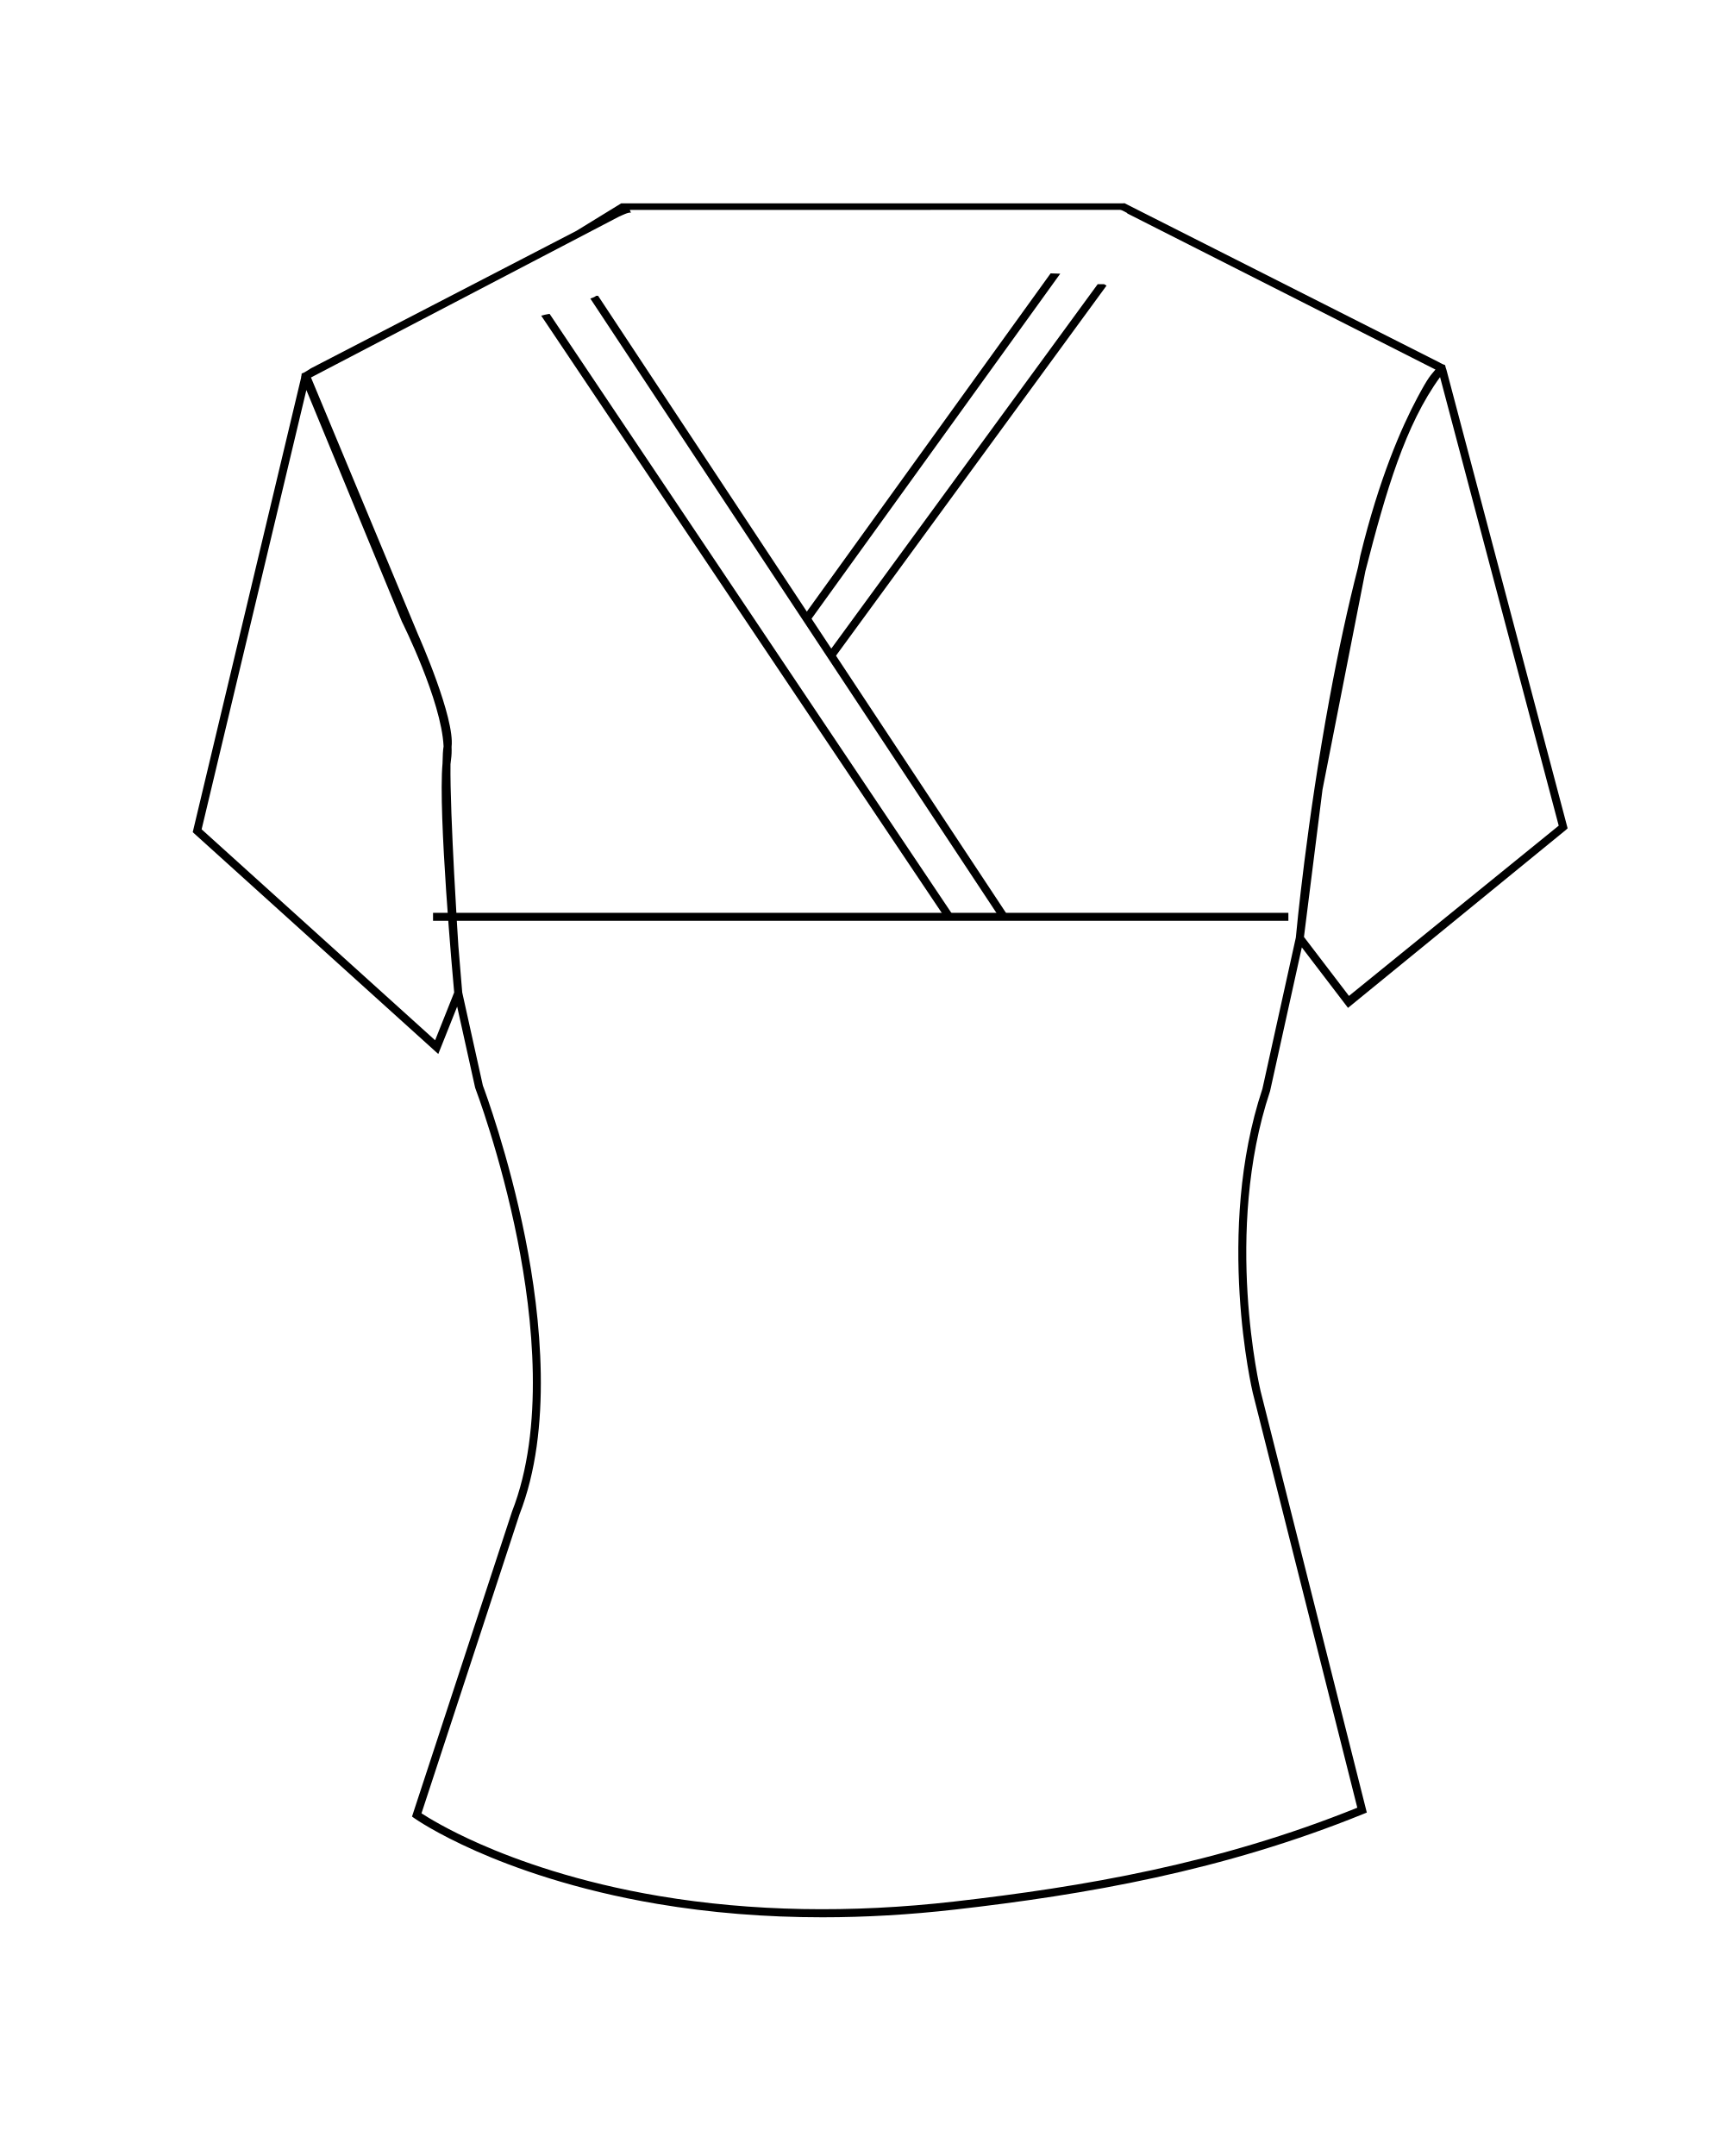
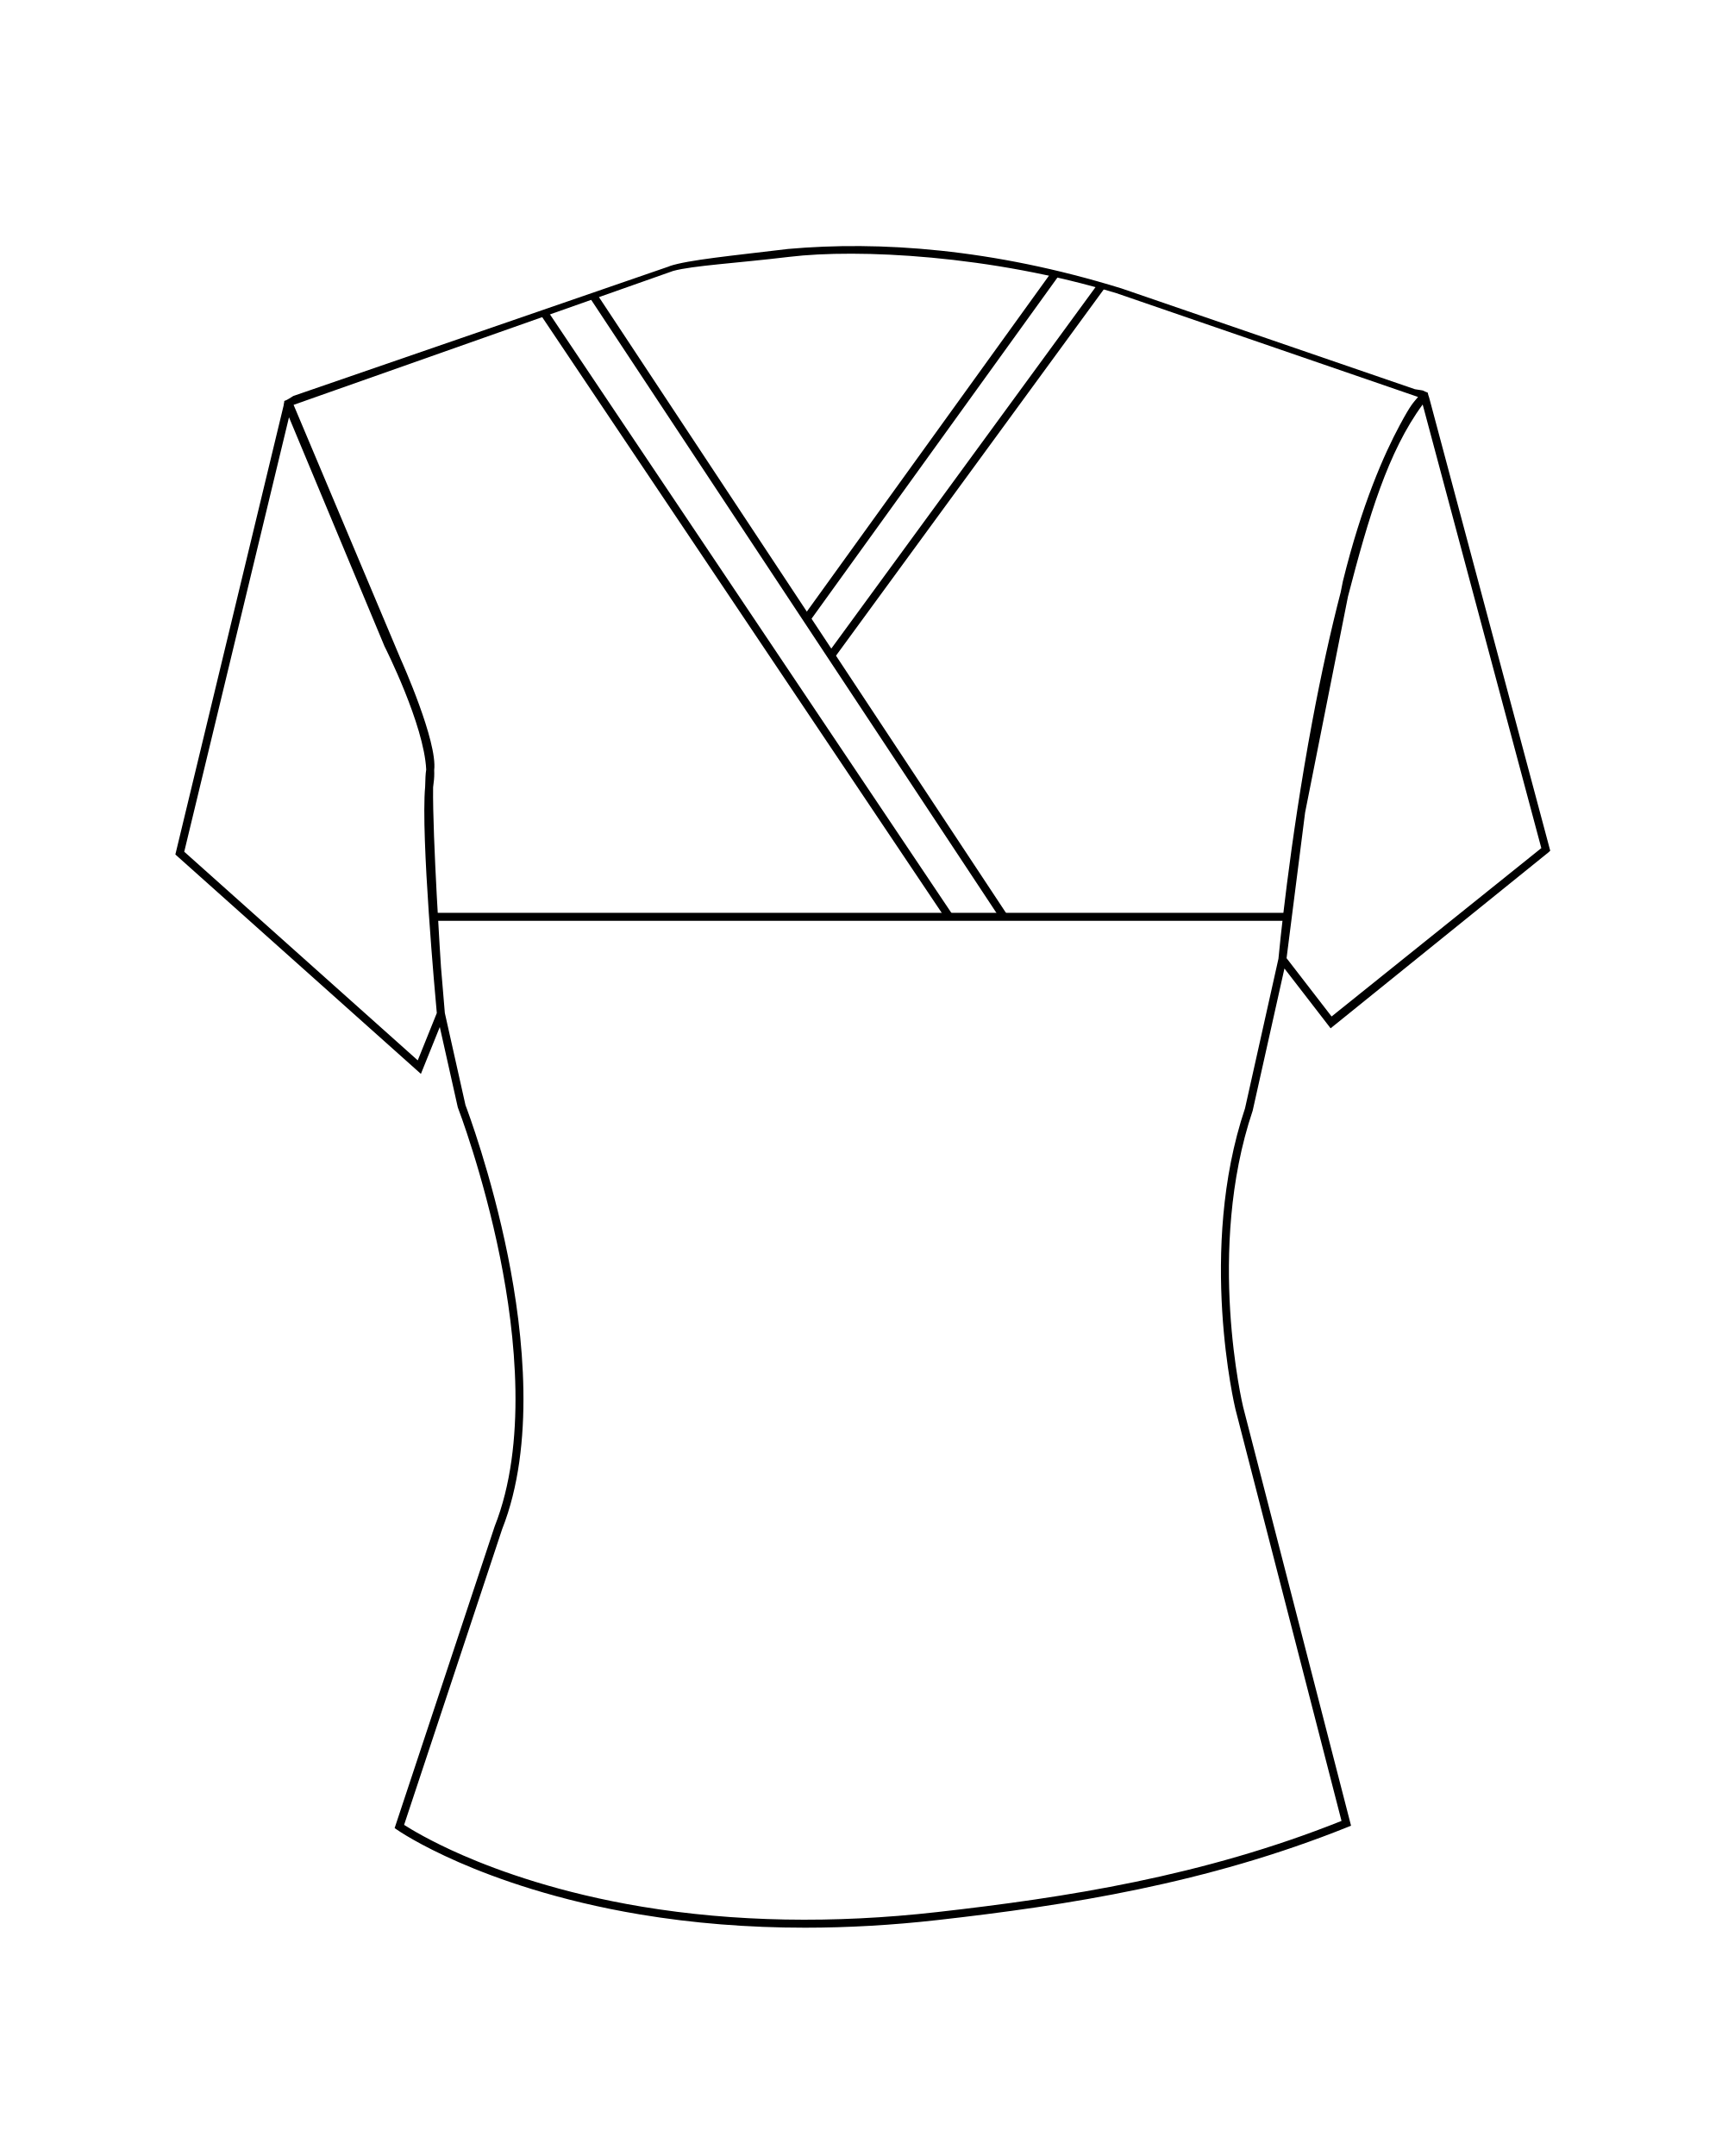
<svg xmlns="http://www.w3.org/2000/svg" id="Base_camisa" version="1.1" viewBox="0 0 1082 1350">
  <g id="Base_camisa1" data-name="Base_camisa">
-     <path d="M795.4,683.14l19.87-89.92,28.92,37.87,136.45-111.42,1.08-1.02-75.85-286.98c-.34-.93-.63-1.87-.83-2.84-.01-.06-.01-.13,0-.19-1.03-.39-2.05-.81-3.02-1.33-.06-.03-.11-.08-.15-.14l-197.88-100.04-.13.22h-314.87l-28,17.19-166.57,86.25c-.04.07-.09.13-.18.17-1.73.97-3.3,2.26-5.19,2.89h-.12c-.03.79-.15,1.56-.39,2.31l.07.16-67.91,284.75,153.77,138.9,11.83-29.68,11.24,50.72.11.35c.16.41,15.82,41.69,26.4,94.84,9.73,48.88,17.04,118.1-3.39,170.26l-62.64,191,1.53,1.08c.53.37,13.37,9.37,38.65,20.55,23.25,10.27,61.84,24.36,113.62,33.08,33.06,5.57,67.57,8.36,103.2,8.36,27.03,0,54.71-1.61,82.9-4.82,81.61-9.3,167.74-24.1,256-59.93l2.05-.83-66.55-264c-.24-.98-23.47-99.45,5.94-187.68l.04-.12h0ZM976.14,517l-131.35,106.6-28.19-36.92,11.61-92.23,26.86-136.8c12.93-50.38,25.04-91.7,46.77-121.53l74.3,280.86h0ZM272.5,651.38l-146.23-132.09,65.59-275.07,59.81,144.97.08.17c.27.54,24.7,49.45,26.04,77.91v.12c-.38,2.18-.58,5.88-.66,10.67-2.81,31.24,6.4,133.57,7.3,143.36l-11.94,29.97h0ZM784.57,872.19l65.44,259.72c-87.03,35.16-171.93,49.55-252.39,58.75-64.84,7.41-126.96,6.26-184.63-3.42-51.3-8.61-89.5-22.52-112.52-32.67-20.06-8.85-32.39-16.46-36.51-19.14l61.38-187.18c20.85-53.32,13.47-123.57,3.6-173.13-10.31-51.76-25.41-92.37-26.55-95.41l-12.92-58.3-2.41-29.02c-.06-.94-5.37-82.34-4.94-113.87.1-1.08.21-2.08.34-2.96.36-2.44.45-5.1.34-7.94,2.13-18.08-20.12-68.36-21.06-70.47l-66.99-160.78,193.24-100.91.03.04c1.1-.49,5.64-2.8,7.09-2.3.92.32-.86-.43,0,0l-.7-1.77,307.11-.02h0c1.67.19,4.48,2.24,4.19,1.79l.29.46,192.95,97.74c-3.08,3.84-4.08,3.98-11.45,17.84-9.72,18.25-23.79,50.21-35.63,98.85l-1.36,6.91c-6.32,24.62-12.28,51.99-17.85,82.08-14.38,77.7-20.79,146.13-21.14,149.97l-20.94,94.76c-29.82,89.62-6.26,189.37-6.01,190.41v-.02h0Z" />
+     <path d="M833.301,643.882l136.45-110.19,1.08-1.01-75.85-283.82c-.34-.92-.63-1.85-.83-2.81-.01-.06-.01-.13,0-.19-1.03-.39-2.05-.8-3.02-1.32-.06-.03-.11-.08-5.04-.83l-183.794-63.124c.025-.023-.025.023,0,0-81.039-25.027-151.656-29.765-208.692-24.71-35.037,4.227-62.587,6.838-74.309,10.757.018.021.03.044.048.065l-235.813,81.303c-.04.07-.09.13-.18.17-1.73.96-3.3,2.24-5.19,2.86h-.12c-.03.78-.15,1.54-.39,2.28l.07.16-67.9,281.58,153.77,137.37,11.83-29.35,11.24,50.16.11.35c.16.41,15.82,41.23,26.4,93.8,9.73,48.34,17.04,116.8-3.39,168.38l-62.64,188.9,1.53,1.07c.53.37,13.37,9.27,38.65,20.32,23.25,10.16,61.84,24.09,113.62,32.72,33.06,5.51,67.57,8.27,103.2,8.27,27.03,0,54.71-1.59,82.9-4.77,81.61-9.2,168.74-22.83,257-58.27l2.05-.82-67.55-262.09c-.24-.97-23.47-98.35,5.94-185.61l.04-.12h-.01l19.87-88.93,28.92,37.45h0ZM965.251,531.052l-131.35,105.43-28.19-36.51,11.61-91.21,26.86-135.29c12.92-49.82,25.04-90.69,46.77-120.19l74.3,277.77ZM261.611,663.972v-.02h0l-146.23-130.63,65.6-272.03,59.81,143.37.08.17c.27.53,24.7,48.91,26.04,77.05-.01.08-.01.16-.03.24-.36,2.17-.55,5.79-.63,10.43-2.81,30.9,6.4,132.1,7.3,141.78l-11.94,29.64h0ZM779.691,694.012c-29.82,88.63-6.26,187.28-6.01,188.31l66.44,257.86c-87.03,34.77-172.93,48-253.39,57.1-64.84,7.33-126.96,6.19-184.63-3.38-51.3-8.52-89.5-22.27-112.52-32.31-20.06-8.75-32.39-16.28-36.51-18.93l61.38-185.12c20.85-52.73,13.47-122.21,3.6-171.22-10.31-51.19-25.41-91.35-26.55-94.36l-12.92-57.66-2.41-28.7c-.06-.93-5.37-81.43-4.94-112.62.1-1.07.21-2.06.34-2.93.36-2.41.45-5.04.34-7.85,2.13-17.88-20.12-67.61-21.06-69.69l-66.99-159.01,237.711-83.856c12.399-3.371,39.512-4.826,72.852-8.832,42.63-5.118,126.29-1.095,204.793,22.786h0l188.843,64.962c-3.08,3.8-4.08,3.94-11.45,17.64-9.72,18.05-23.79,49.66-35.63,97.76l-1.36,6.83c-6.32,24.35-12.28,51.42-17.85,81.18-14.38,76.84-20.79,144.52-21.14,148.32l-20.94,93.72h0Z" />
  </g>
  <line x1="271.191" y1="574.078" x2="806.848" y2="574.078" fill="none" stroke="#000" stroke-miterlimit="10" stroke-width="5" />
  <g>
    <path d="M374.551,185.222h-1.157c-.02.015-.037.031-.057.046-1.086.802-2.364,1.244-3.64,1.678l255.201,386.011h5.993L374.551,185.222Z" />
    <path d="M344.202,196.548c-.026.003-.051.011-.078.013-.208.017-.415.042-.623.066-1.55.231-3.064.637-4.582,1.022l251.76,375.308h6.021l-252.499-376.409Z" />
  </g>
  <g>
    <path d="M522.995,411.308l169.977-232.475c-.509-.307-1.018-.613-1.541-.894h-4l-167.929,229.675v3.694h3.493Z" />
    <path d="M657.95,171.173l-153.436,212.836v4.606h2.843l156.615-217.245c-2.006-.117-4.014-.177-6.022-.197Z" />
  </g>
</svg>
